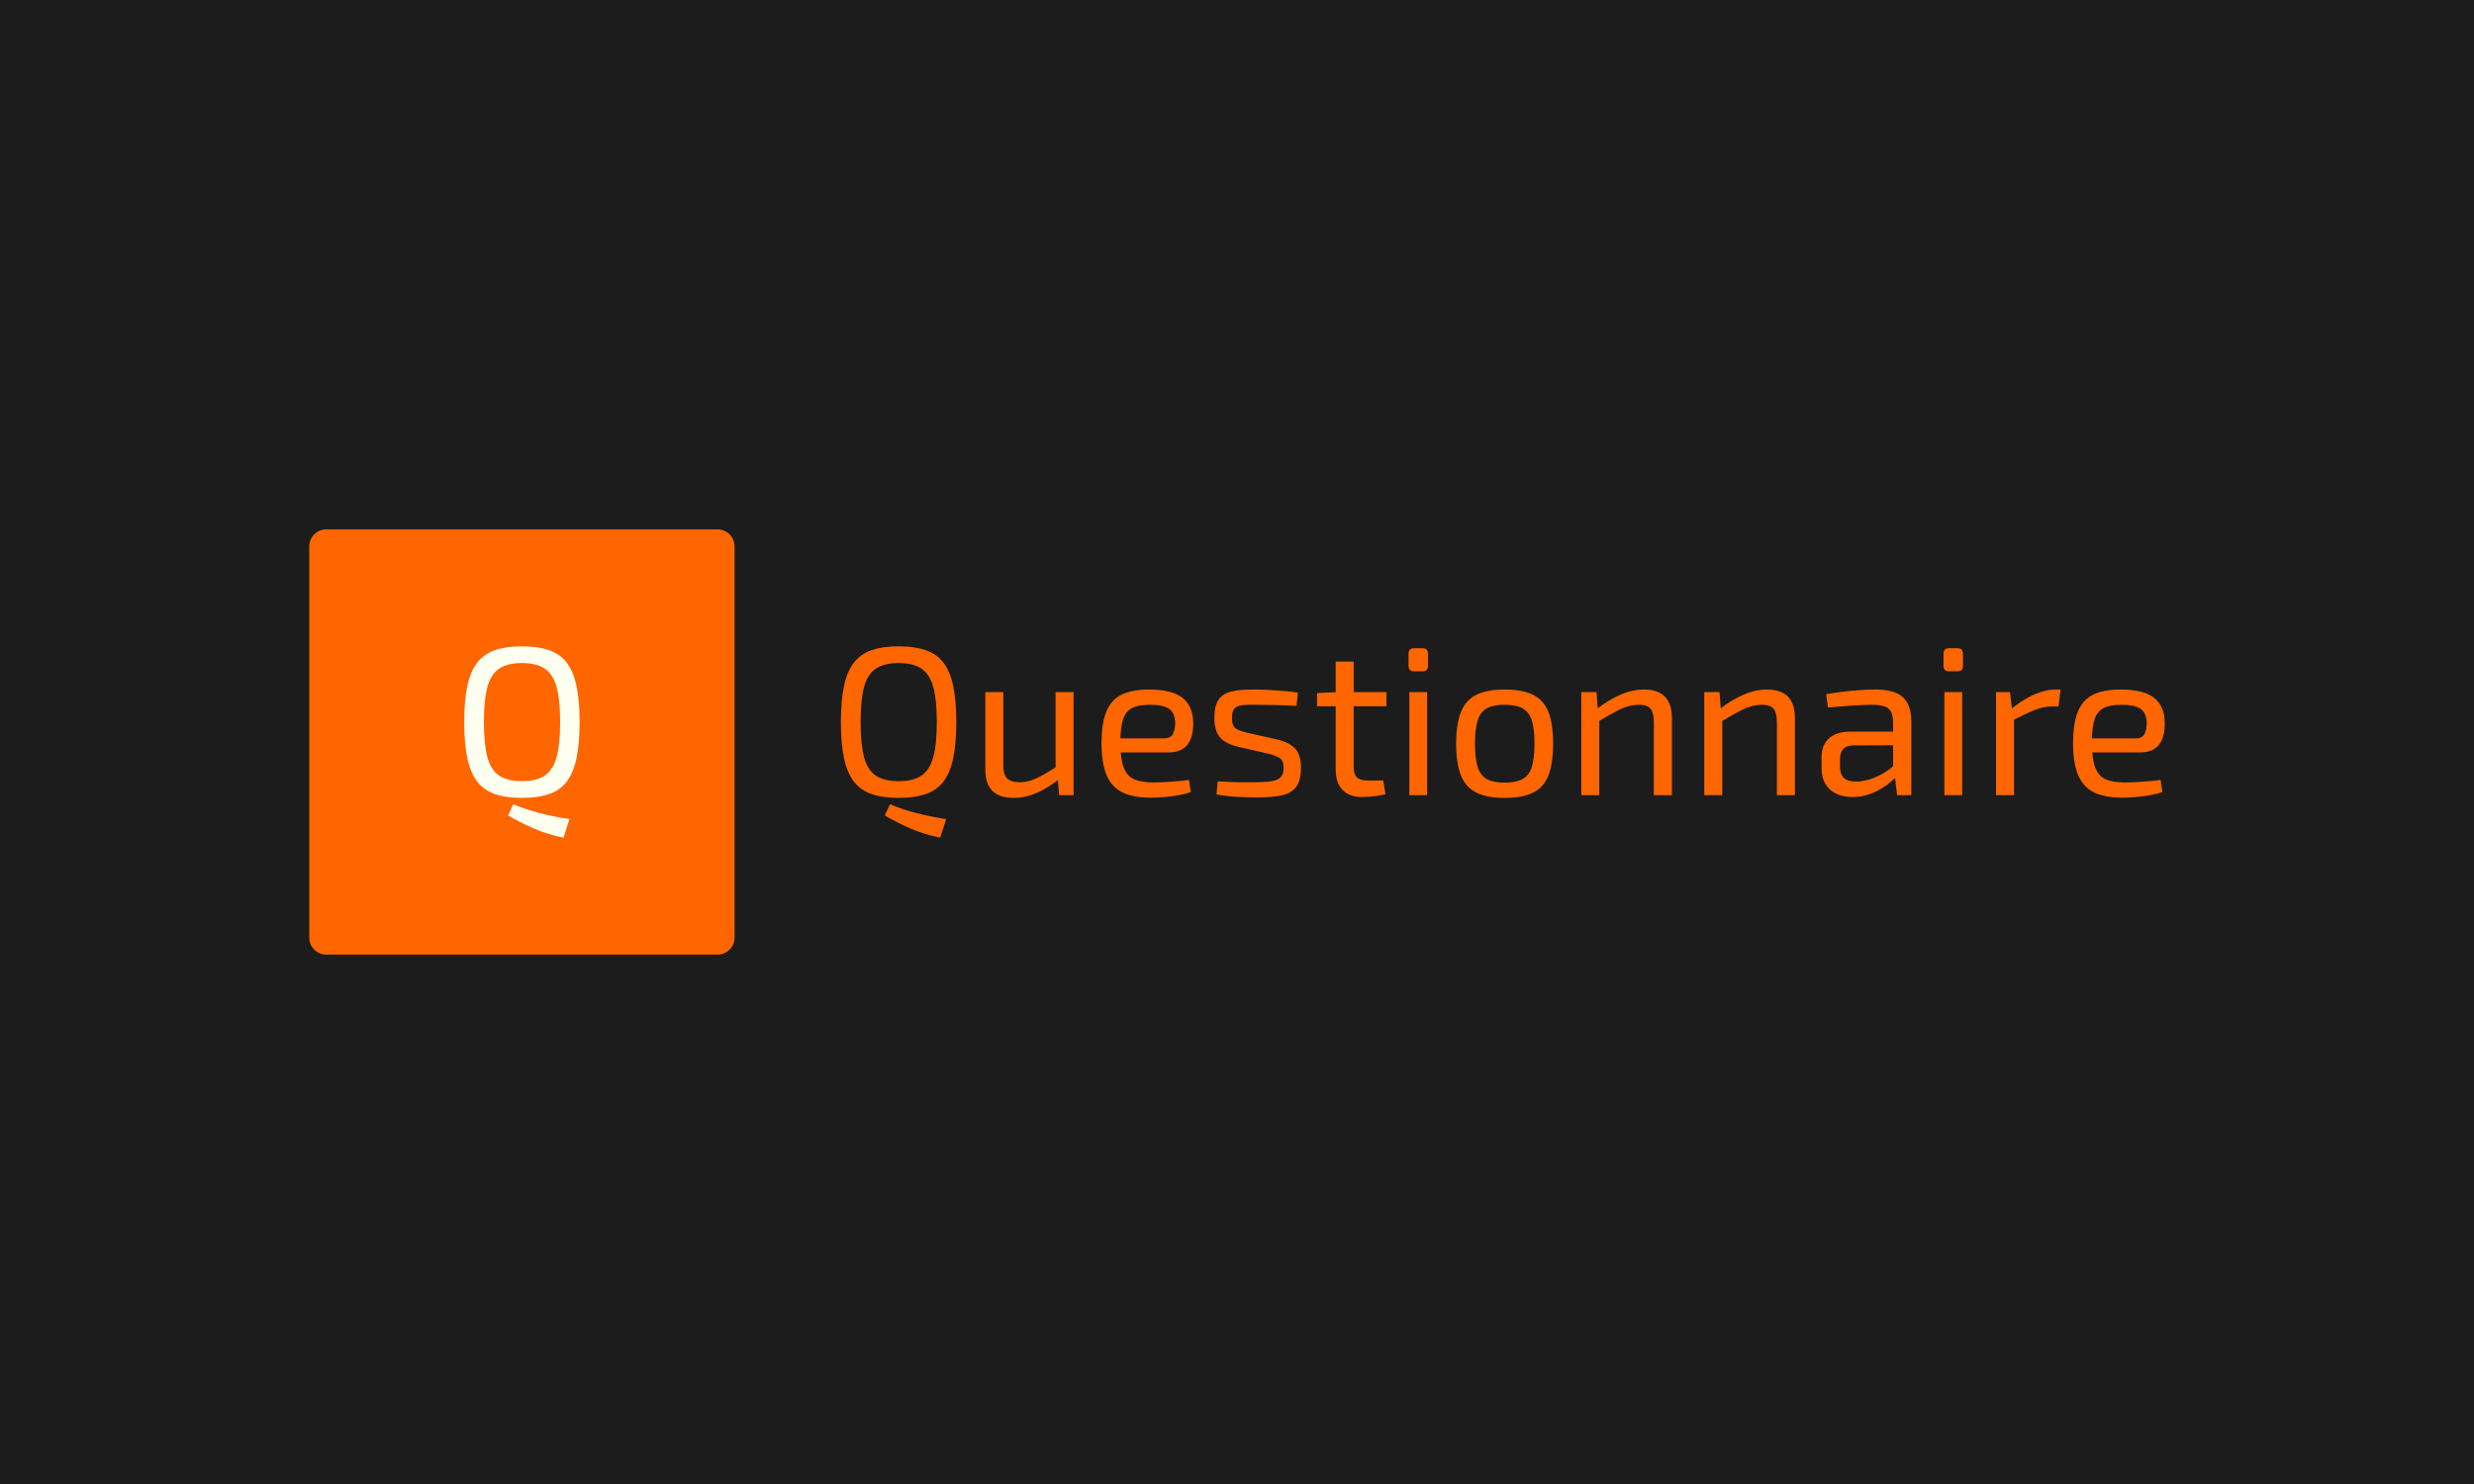
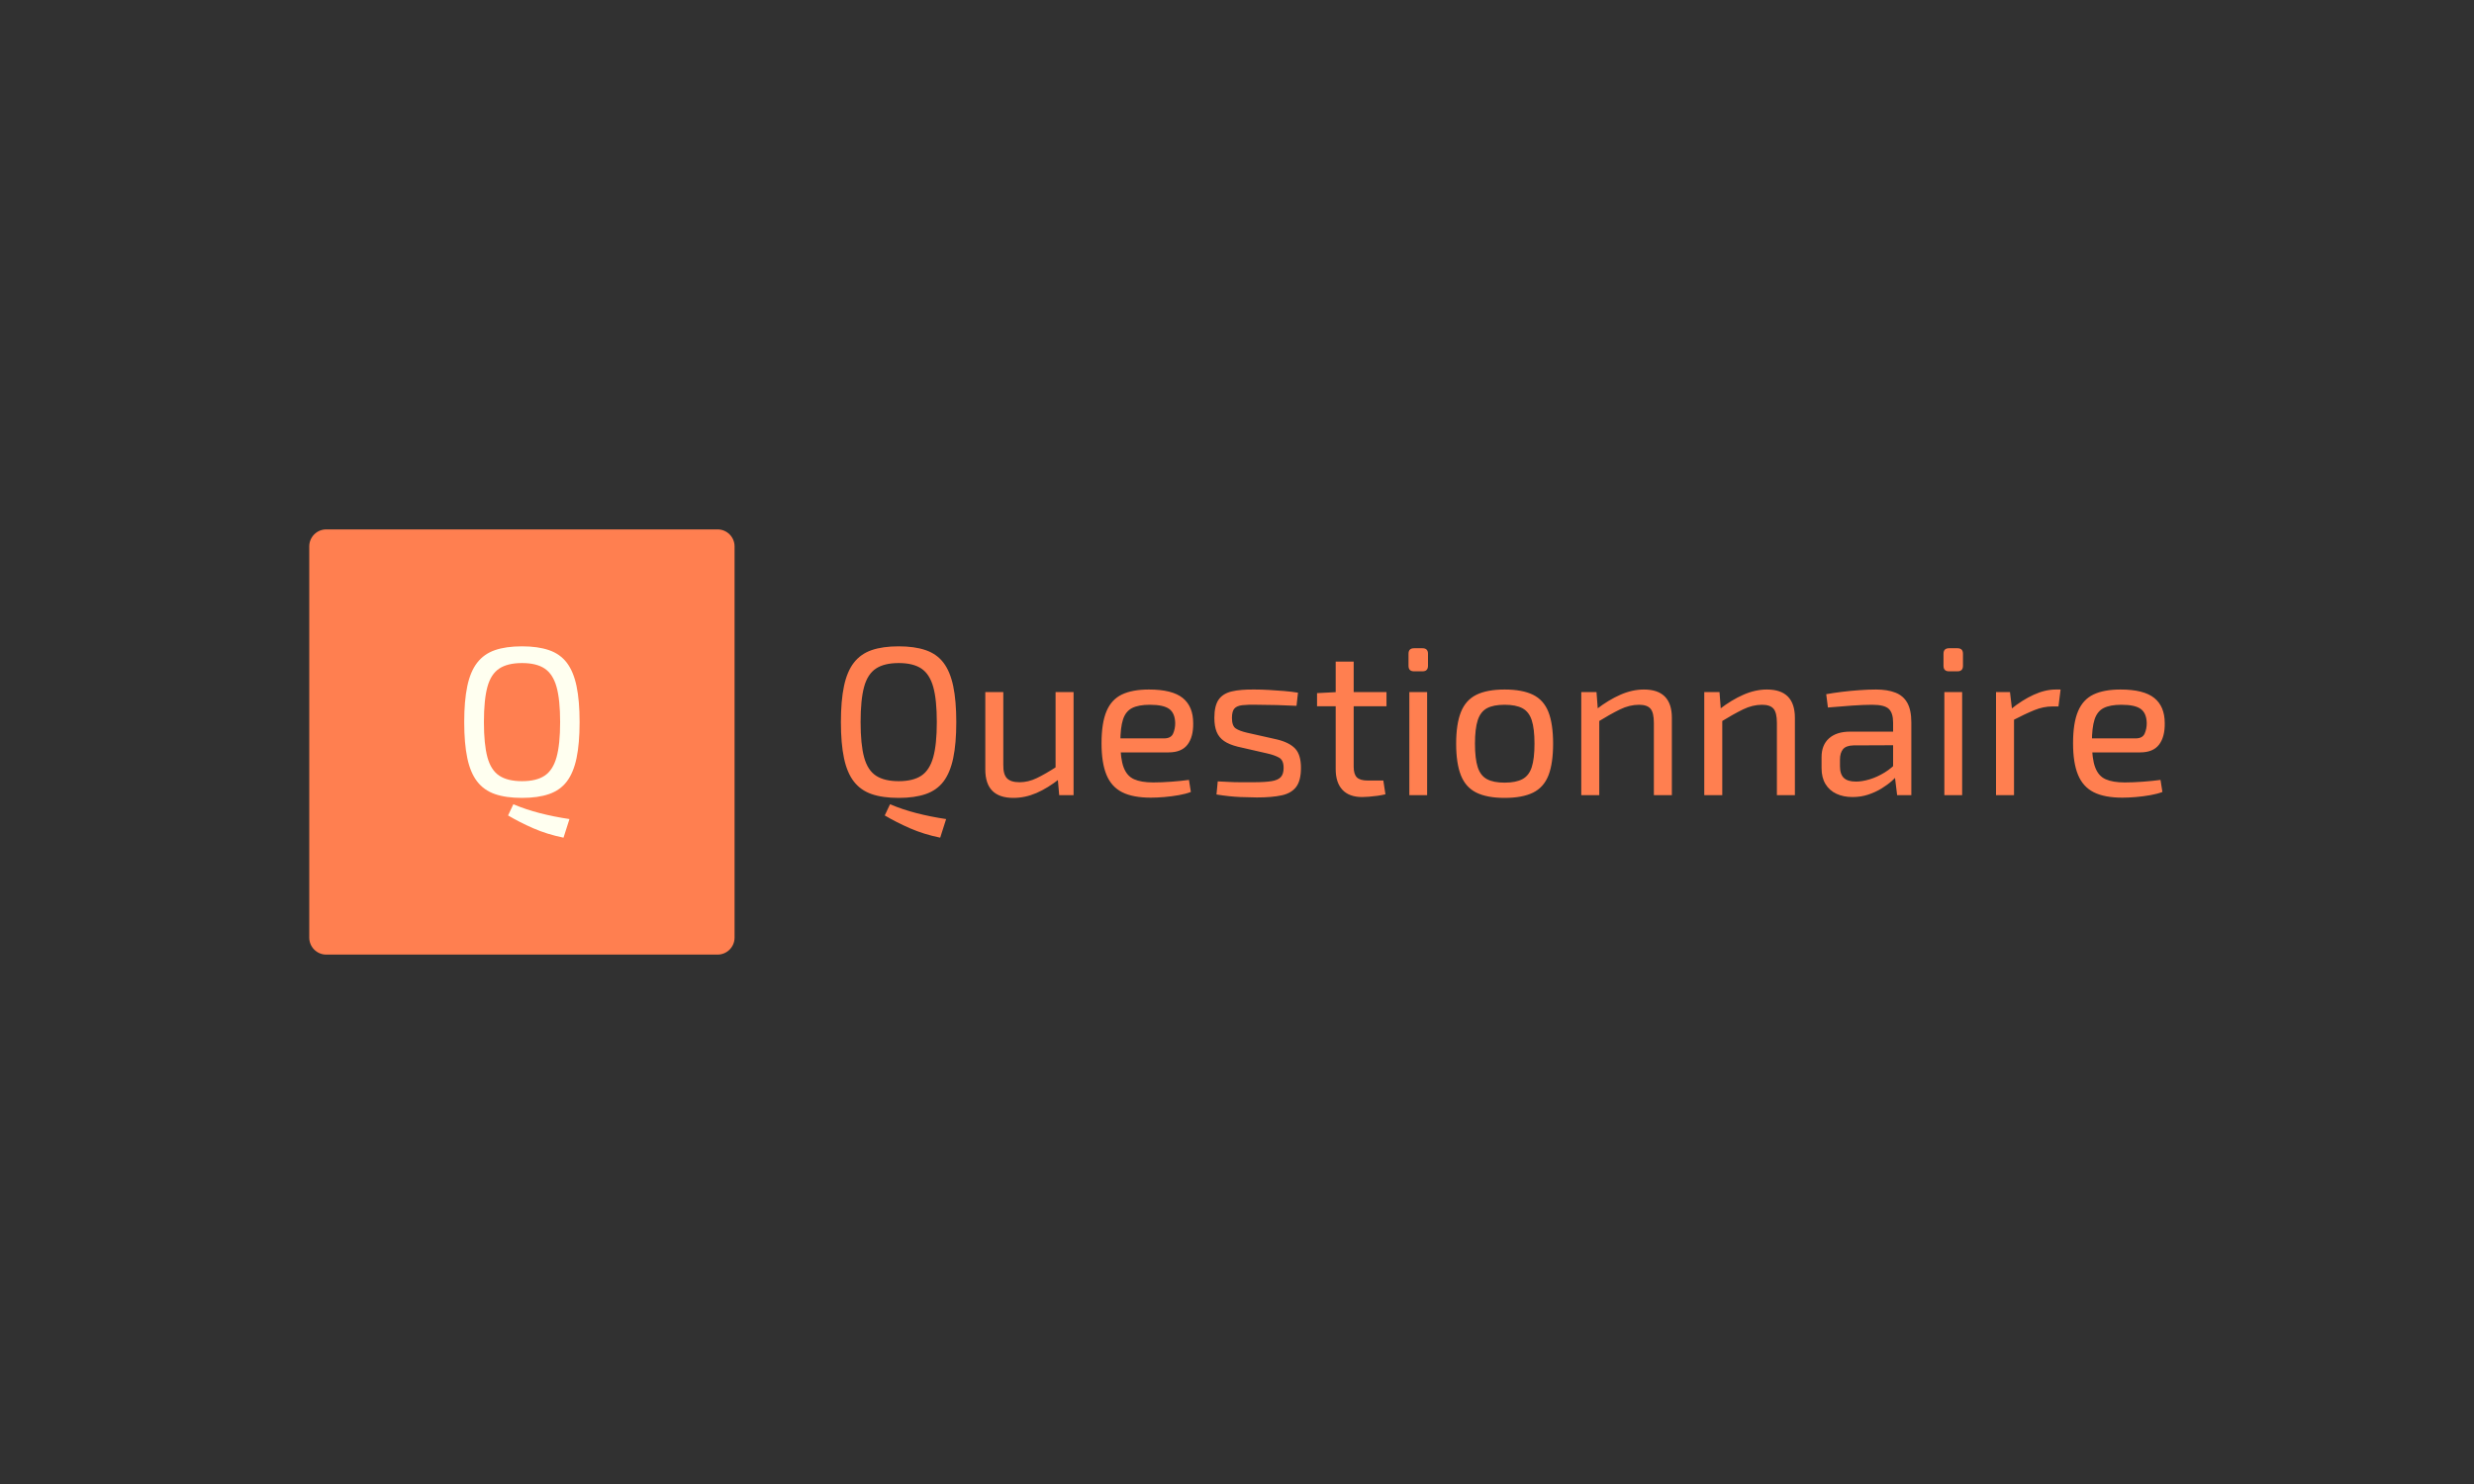
<svg xmlns="http://www.w3.org/2000/svg" version="1.1" width="100%" height="100%" viewBox="0 0 1000 600">
-   <rect width="1000" height="600" x="0" y="0" fill="#1c1c1c" />
+   <rect width="1000" height="600" x="0" y="0" fill="#313131" />
  <g>
-     <rect width="333.333" height="333.333" rx="13.333" ry="13.333" y="264.59" fill="#ff6600" transform="matrix(0.5157457,0,0,0.5157457,0,77.58136)" x="242.368" />
+     <rect width="333.333" height="333.333" rx="13.333" ry="13.333" y="264.59" fill="#ff7f50" transform="matrix(0.5157457,0,0,0.5157457,0,77.58136)" x="242.368" />
    <path d="M409.126 356.256L409.126 356.256Q421.571 356.256 430.282 359.252Q438.993 362.248 444.224 369.116Q449.455 376.006 451.852 387.459Q454.249 398.913 454.249 415.666L454.249 415.666Q454.249 432.42 451.852 443.874Q449.455 455.327 444.224 462.217Q438.993 469.085 430.282 472.081Q421.571 475.077 409.126 475.077L409.126 475.077Q396.521 475.077 387.879 472.081Q379.26 469.085 373.96 462.217Q368.636 455.327 366.24 443.874Q363.82 432.42 363.82 415.666L363.82 415.666Q363.82 398.913 366.24 387.459Q368.636 376.006 373.96 369.116Q379.26 362.248 387.879 359.252Q396.521 356.256 409.126 356.256ZM398.18 488.834L402.328 480.054Q412.122 484.202 423.069 487.014Q434.015 489.825 446.298 491.669L446.298 491.669L441.643 506.256Q428.715 503.606 417.93 498.882Q407.145 494.158 398.18 488.834L398.18 488.834ZM409.126 369.369L409.126 369.369Q397.834 369.369 391.29 373.678Q384.745 378.011 382.002 388.035Q379.26 398.083 379.26 415.666L379.26 415.666Q379.26 433.089 382.002 443.205Q384.745 453.322 391.29 457.654Q397.834 461.964 409.126 461.964L409.126 461.964Q420.419 461.964 426.871 457.654Q433.347 453.322 436.181 443.205Q438.993 433.089 438.993 415.666L438.993 415.666Q438.993 398.083 436.181 388.035Q433.347 378.011 426.871 373.678Q420.419 369.369 409.126 369.369Z " fill="#fffff0" transform="matrix(0.5157457,0,0,0.5157457,0,77.58136)" />
-     <path d="M704.341 356.256L704.341 356.256Q716.785 356.256 725.496 359.252Q734.207 362.248 739.438 369.116Q744.67 376.006 747.066 387.459Q749.463 398.913 749.463 415.666L749.463 415.666Q749.463 432.42 747.066 443.874Q744.67 455.327 739.438 462.217Q734.207 469.085 725.496 472.081Q716.785 475.077 704.341 475.077L704.341 475.077Q691.735 475.077 683.093 472.081Q674.474 469.085 669.174 462.217Q663.851 455.327 661.454 443.874Q659.034 432.42 659.034 415.666L659.034 415.666Q659.034 398.913 661.454 387.459Q663.851 376.006 669.174 369.116Q674.474 362.248 683.093 359.252Q691.735 356.256 704.341 356.256ZM693.394 488.834L697.543 480.054Q707.337 484.202 718.283 487.014Q729.229 489.825 741.512 491.669L741.512 491.669L736.857 506.256Q723.929 503.606 713.144 498.882Q702.359 494.158 693.394 488.834L693.394 488.834ZM704.341 369.369L704.341 369.369Q693.049 369.369 686.504 373.678Q679.959 378.011 677.217 388.035Q674.474 398.083 674.474 415.666L674.474 415.666Q674.474 433.089 677.217 443.205Q679.959 453.322 686.504 457.654Q693.049 461.964 704.341 461.964L704.341 461.964Q715.633 461.964 722.085 457.654Q728.561 453.322 731.396 443.205Q734.207 433.089 734.207 415.666L734.207 415.666Q734.207 398.083 731.396 388.035Q728.561 378.011 722.085 373.678Q715.633 369.369 704.341 369.369ZM772.208 392.114L786.312 392.114L786.312 448.851Q786.151 456.479 789.123 459.636Q792.119 462.794 799.079 462.794L799.079 462.794Q805.877 462.794 812.606 459.544Q819.335 456.318 828.784 450.188L828.784 450.188L830.604 459.959Q821.156 467.426 812.284 471.251Q803.388 475.077 794.262 475.077L794.262 475.077Q772.208 475.077 772.208 452.838L772.208 452.838L772.208 392.114ZM827.286 392.114L841.389 392.114L841.389 472.91L830.12 472.91L828.784 457.654L827.286 455.166L827.286 392.114ZM900.454 390.11L900.454 390.11Q918.706 390.11 926.933 396.747Q935.137 403.383 935.137 416.496L935.137 416.496Q935.298 427.281 930.666 433.342Q926.011 439.403 915.894 439.403L915.894 439.403L868.767 439.403L868.767 428.433L912.253 428.433Q917.715 428.433 919.374 424.7Q921.033 420.967 921.033 416.496L921.033 416.496Q920.872 408.707 916.401 405.388Q911.907 402.07 901.122 402.07L901.122 402.07Q892.342 402.07 887.272 404.628Q882.202 407.209 880.128 413.592Q878.054 419.976 878.054 431.429L878.054 431.429Q878.054 444.381 880.635 451.179Q883.216 457.977 888.839 460.466Q894.485 462.955 903.772 462.955L903.772 462.955Q910.248 462.955 917.968 462.379Q925.688 461.803 931.818 460.973L931.818 460.973L933.316 470.421Q929.491 471.919 923.937 472.91Q918.383 473.901 912.483 474.408Q906.607 474.892 901.952 474.892L901.952 474.892Q888.01 474.892 879.552 470.675Q871.095 466.435 867.2 457.055Q863.305 447.699 863.305 432.259L863.305 432.259Q863.305 416.335 867.2 407.117Q871.095 397.922 879.299 394.004Q887.526 390.11 900.454 390.11ZM983.255 390.11L983.255 390.11Q988.578 390.11 994.547 390.455Q1000.515 390.778 1006.415 391.285Q1012.291 391.769 1017.269 392.598L1017.269 392.598L1016.117 402.9Q1008.489 402.554 1000.769 402.3Q993.049 402.07 985.421 402.07L985.421 402.07Q977.954 401.886 973.645 402.393Q969.312 402.9 967.423 405.043Q965.51 407.209 965.51 412.348L965.51 412.348Q965.51 418.662 968.483 420.644Q971.479 422.626 977.286 423.963L977.286 423.963L1000.838 429.263Q1010.471 431.591 1015.034 436.407Q1019.597 441.223 1019.597 451.501L1019.597 451.501Q1019.597 461.457 1015.863 466.435Q1012.13 471.412 1004.502 473.072Q996.874 474.731 985.075 474.731L985.075 474.731Q980.766 474.731 972.216 474.408Q963.689 474.063 953.388 472.403L953.388 472.403L954.379 462.125Q958.366 462.287 962.86 462.54Q967.331 462.794 972.216 462.794Q977.125 462.794 982.264 462.794L982.264 462.794Q991.39 462.794 996.529 461.964Q1001.668 461.134 1003.834 458.715Q1006 456.318 1006 451.501L1006 451.501Q1006 445.533 1002.497 443.551Q999.017 441.546 993.21 440.232L993.21 440.232L969.981 434.909Q963.344 433.25 959.357 430.507Q955.393 427.788 953.55 423.387Q951.729 418.985 951.729 412.348L951.729 412.348Q951.729 402.9 955.048 398.083Q958.366 393.267 965.349 391.607Q972.308 389.948 983.255 390.11ZM1046.813 368.217L1060.916 368.217L1060.916 450.672Q1060.916 456.479 1063.405 458.968Q1065.894 461.457 1071.863 461.457L1071.863 461.457L1084.146 461.457L1085.805 472.242Q1083.155 472.91 1079.652 473.417Q1076.172 473.901 1072.854 474.155Q1069.535 474.408 1067.553 474.408L1067.553 474.408Q1057.437 474.408 1052.113 468.762Q1046.813 463.116 1046.813 452.492L1046.813 452.492L1046.813 368.217ZM1048.126 392.114L1086.635 392.114L1086.635 403.222L1032.202 403.222L1032.202 392.944L1048.126 392.114ZM1104.541 392.114L1118.483 392.114L1118.483 472.91L1104.541 472.91L1104.541 392.114ZM1108.205 357.754L1114.842 357.754Q1119.151 357.754 1119.151 362.064L1119.151 362.064L1119.151 371.535Q1119.151 375.845 1114.842 375.845L1114.842 375.845L1108.205 375.845Q1103.895 375.845 1103.895 371.535L1103.895 371.535L1103.895 362.064Q1103.895 357.754 1108.205 357.754L1108.205 357.754ZM1179.206 390.11L1179.206 390.11Q1193.149 390.11 1201.537 394.258Q1209.902 398.406 1213.567 407.785Q1217.208 417.164 1217.208 432.582L1217.208 432.582Q1217.208 448.022 1213.567 457.401Q1209.902 466.78 1201.537 470.928Q1193.149 475.077 1179.206 475.077L1179.206 475.077Q1165.449 475.077 1157.06 470.928Q1148.695 466.78 1144.961 457.401Q1141.228 448.022 1141.228 432.582L1141.228 432.582Q1141.228 417.164 1144.961 407.785Q1148.695 398.406 1157.06 394.258Q1165.449 390.11 1179.206 390.11ZM1179.206 402.07L1179.206 402.07Q1170.426 402.07 1165.356 404.789Q1160.309 407.532 1158.143 414.169Q1155.977 420.806 1155.977 432.582L1155.977 432.582Q1155.977 444.381 1158.143 451.018Q1160.309 457.654 1165.356 460.374Q1170.426 463.116 1179.206 463.116L1179.206 463.116Q1188.01 463.116 1193.149 460.374Q1198.288 457.654 1200.454 451.018Q1202.62 444.381 1202.62 432.582L1202.62 432.582Q1202.62 420.806 1200.454 414.169Q1198.288 407.532 1193.149 404.789Q1188.01 402.07 1179.206 402.07ZM1288.394 390.11L1288.394 390.11Q1310.286 390.11 1310.286 412.348L1310.286 412.348L1310.286 472.91L1296.183 472.91L1296.183 416.335Q1296.183 408.2 1293.533 405.135Q1290.883 402.07 1284.568 402.07L1284.568 402.07Q1277.102 402.07 1269.635 405.711Q1262.168 409.352 1251.89 415.666L1251.89 415.666L1251.222 405.55Q1260.694 398.244 1269.981 394.189Q1279.268 390.11 1288.394 390.11ZM1239.285 392.114L1251.222 392.114L1252.397 407.532L1253.388 410.02L1253.388 472.91L1239.285 472.91L1239.285 392.114ZM1384.791 390.11L1384.791 390.11Q1406.707 390.11 1406.707 412.348L1406.707 412.348L1406.707 472.91L1392.603 472.91L1392.603 416.335Q1392.603 408.2 1389.93 405.135Q1387.28 402.07 1380.989 402.07L1380.989 402.07Q1373.522 402.07 1366.055 405.711Q1358.589 409.352 1348.288 415.666L1348.288 415.666L1347.619 405.55Q1357.091 398.244 1366.378 394.189Q1375.665 390.11 1384.791 390.11ZM1335.682 392.114L1347.619 392.114L1348.795 407.532L1349.786 410.02L1349.786 472.91L1335.682 472.91L1335.682 392.114ZM1470.242 390.11L1470.242 390.11Q1479.206 390.11 1485.429 392.529Q1491.651 394.926 1494.808 400.572Q1497.965 406.218 1497.965 415.989L1497.965 415.989L1497.965 472.91L1486.834 472.91L1484.691 455.327L1483.677 453.506L1483.677 415.989Q1483.677 408.523 1480.29 405.296Q1476.879 402.07 1467.269 402.07L1467.269 402.07Q1460.955 402.07 1451.414 402.715Q1441.873 403.383 1432.586 404.213L1432.586 404.213L1431.25 393.774Q1436.896 392.76 1443.625 391.93Q1450.331 391.1 1457.314 390.617Q1464.273 390.11 1470.242 390.11ZM1450.008 423.133L1491.328 423.133L1491.144 433.757L1452.497 433.918Q1446.69 434.079 1444.362 436.983Q1442.035 439.887 1442.035 445.026L1442.035 445.026L1442.035 450.188Q1442.035 456.479 1445.031 459.383Q1448.003 462.287 1454.64 462.287L1454.64 462.287Q1459.296 462.287 1465.195 460.558Q1471.072 458.807 1477.04 455.166Q1483.032 451.501 1488.01 445.855L1488.01 445.855L1488.01 456.318Q1486.166 458.645 1482.778 461.71Q1479.368 464.775 1474.643 467.679Q1469.919 470.583 1464.181 472.495Q1458.466 474.408 1451.829 474.408L1451.829 474.408Q1444.685 474.408 1439.223 471.827Q1433.739 469.269 1430.674 464.199Q1427.609 459.129 1427.609 451.847L1427.609 451.847L1427.609 443.044Q1427.609 433.595 1433.485 428.364Q1439.385 423.133 1450.008 423.133L1450.008 423.133ZM1523.845 392.114L1537.787 392.114L1537.787 472.91L1523.845 472.91L1523.845 392.114ZM1527.486 357.754L1534.123 357.754Q1538.432 357.754 1538.432 362.064L1538.432 362.064L1538.432 371.535Q1538.432 375.845 1534.123 375.845L1534.123 375.845L1527.486 375.845Q1523.176 375.845 1523.176 371.535L1523.176 371.535L1523.176 362.064Q1523.176 357.754 1527.486 357.754L1527.486 357.754ZM1564.335 392.114L1575.281 392.114L1577.102 407.532L1578.438 410.02L1578.438 472.91L1564.335 472.91L1564.335 392.114ZM1611.277 390.11L1614.942 390.11L1613.282 403.383L1608.627 403.383Q1601.483 403.383 1594.362 406.287Q1587.218 409.191 1576.94 414.514L1576.94 414.514L1575.765 405.711Q1584.73 398.406 1593.786 394.258Q1602.82 390.11 1611.277 390.11L1611.277 390.11ZM1661.884 390.11L1661.884 390.11Q1680.136 390.11 1688.363 396.747Q1696.567 403.383 1696.567 416.496L1696.567 416.496Q1696.728 427.281 1692.096 433.342Q1687.441 439.403 1677.324 439.403L1677.324 439.403L1630.197 439.403L1630.197 428.433L1673.66 428.433Q1679.145 428.433 1680.804 424.7Q1682.463 420.967 1682.463 416.496L1682.463 416.496Q1682.302 408.707 1677.808 405.388Q1673.338 402.07 1662.553 402.07L1662.553 402.07Q1653.749 402.07 1648.702 404.628Q1643.633 407.209 1641.559 413.592Q1639.484 419.976 1639.484 431.429L1639.484 431.429Q1639.484 444.381 1642.066 451.179Q1644.624 457.977 1650.27 460.466Q1655.916 462.955 1665.203 462.955L1665.203 462.955Q1671.678 462.955 1679.398 462.379Q1687.119 461.803 1693.249 460.973L1693.249 460.973L1694.746 470.421Q1690.921 471.919 1685.367 472.91Q1679.813 473.901 1673.914 474.408Q1668.037 474.892 1663.382 474.892L1663.382 474.892Q1649.44 474.892 1640.982 470.675Q1632.525 466.435 1628.63 457.055Q1624.713 447.699 1624.713 432.259L1624.713 432.259Q1624.713 416.335 1628.63 407.117Q1632.525 397.922 1640.729 394.004Q1648.956 390.11 1661.884 390.11Z " fill="#ff6600" transform="matrix(0.5157457,0,0,0.5157457,0,77.58136)" />
+     <path d="M704.341 356.256L704.341 356.256Q716.785 356.256 725.496 359.252Q734.207 362.248 739.438 369.116Q744.67 376.006 747.066 387.459Q749.463 398.913 749.463 415.666L749.463 415.666Q749.463 432.42 747.066 443.874Q744.67 455.327 739.438 462.217Q734.207 469.085 725.496 472.081Q716.785 475.077 704.341 475.077L704.341 475.077Q691.735 475.077 683.093 472.081Q674.474 469.085 669.174 462.217Q663.851 455.327 661.454 443.874Q659.034 432.42 659.034 415.666L659.034 415.666Q659.034 398.913 661.454 387.459Q663.851 376.006 669.174 369.116Q674.474 362.248 683.093 359.252Q691.735 356.256 704.341 356.256ZM693.394 488.834L697.543 480.054Q707.337 484.202 718.283 487.014Q729.229 489.825 741.512 491.669L741.512 491.669L736.857 506.256Q723.929 503.606 713.144 498.882Q702.359 494.158 693.394 488.834L693.394 488.834ZM704.341 369.369L704.341 369.369Q693.049 369.369 686.504 373.678Q679.959 378.011 677.217 388.035Q674.474 398.083 674.474 415.666L674.474 415.666Q674.474 433.089 677.217 443.205Q679.959 453.322 686.504 457.654Q693.049 461.964 704.341 461.964L704.341 461.964Q715.633 461.964 722.085 457.654Q728.561 453.322 731.396 443.205Q734.207 433.089 734.207 415.666L734.207 415.666Q734.207 398.083 731.396 388.035Q728.561 378.011 722.085 373.678Q715.633 369.369 704.341 369.369ZM772.208 392.114L786.312 392.114L786.312 448.851Q786.151 456.479 789.123 459.636Q792.119 462.794 799.079 462.794L799.079 462.794Q805.877 462.794 812.606 459.544Q819.335 456.318 828.784 450.188L828.784 450.188L830.604 459.959Q821.156 467.426 812.284 471.251Q803.388 475.077 794.262 475.077L794.262 475.077Q772.208 475.077 772.208 452.838L772.208 452.838L772.208 392.114ZM827.286 392.114L841.389 392.114L841.389 472.91L830.12 472.91L828.784 457.654L827.286 455.166L827.286 392.114ZM900.454 390.11L900.454 390.11Q918.706 390.11 926.933 396.747Q935.137 403.383 935.137 416.496L935.137 416.496Q935.298 427.281 930.666 433.342Q926.011 439.403 915.894 439.403L915.894 439.403L868.767 439.403L868.767 428.433L912.253 428.433Q917.715 428.433 919.374 424.7Q921.033 420.967 921.033 416.496L921.033 416.496Q920.872 408.707 916.401 405.388Q911.907 402.07 901.122 402.07L901.122 402.07Q892.342 402.07 887.272 404.628Q882.202 407.209 880.128 413.592Q878.054 419.976 878.054 431.429L878.054 431.429Q878.054 444.381 880.635 451.179Q883.216 457.977 888.839 460.466Q894.485 462.955 903.772 462.955L903.772 462.955Q910.248 462.955 917.968 462.379Q925.688 461.803 931.818 460.973L931.818 460.973L933.316 470.421Q929.491 471.919 923.937 472.91Q918.383 473.901 912.483 474.408Q906.607 474.892 901.952 474.892L901.952 474.892Q888.01 474.892 879.552 470.675Q871.095 466.435 867.2 457.055Q863.305 447.699 863.305 432.259L863.305 432.259Q863.305 416.335 867.2 407.117Q871.095 397.922 879.299 394.004Q887.526 390.11 900.454 390.11ZM983.255 390.11L983.255 390.11Q988.578 390.11 994.547 390.455Q1000.515 390.778 1006.415 391.285Q1012.291 391.769 1017.269 392.598L1017.269 392.598L1016.117 402.9Q1008.489 402.554 1000.769 402.3Q993.049 402.07 985.421 402.07L985.421 402.07Q977.954 401.886 973.645 402.393Q969.312 402.9 967.423 405.043Q965.51 407.209 965.51 412.348L965.51 412.348Q965.51 418.662 968.483 420.644Q971.479 422.626 977.286 423.963L977.286 423.963L1000.838 429.263Q1010.471 431.591 1015.034 436.407Q1019.597 441.223 1019.597 451.501L1019.597 451.501Q1019.597 461.457 1015.863 466.435Q1012.13 471.412 1004.502 473.072Q996.874 474.731 985.075 474.731L985.075 474.731Q980.766 474.731 972.216 474.408Q963.689 474.063 953.388 472.403L953.388 472.403L954.379 462.125Q958.366 462.287 962.86 462.54Q967.331 462.794 972.216 462.794Q977.125 462.794 982.264 462.794L982.264 462.794Q991.39 462.794 996.529 461.964Q1001.668 461.134 1003.834 458.715Q1006 456.318 1006 451.501L1006 451.501Q1006 445.533 1002.497 443.551Q999.017 441.546 993.21 440.232L993.21 440.232L969.981 434.909Q963.344 433.25 959.357 430.507Q955.393 427.788 953.55 423.387Q951.729 418.985 951.729 412.348L951.729 412.348Q951.729 402.9 955.048 398.083Q958.366 393.267 965.349 391.607Q972.308 389.948 983.255 390.11ZM1046.813 368.217L1060.916 368.217L1060.916 450.672Q1060.916 456.479 1063.405 458.968Q1065.894 461.457 1071.863 461.457L1071.863 461.457L1084.146 461.457L1085.805 472.242Q1083.155 472.91 1079.652 473.417Q1076.172 473.901 1072.854 474.155Q1069.535 474.408 1067.553 474.408L1067.553 474.408Q1057.437 474.408 1052.113 468.762Q1046.813 463.116 1046.813 452.492L1046.813 452.492L1046.813 368.217ZM1048.126 392.114L1086.635 392.114L1086.635 403.222L1032.202 403.222L1032.202 392.944L1048.126 392.114ZM1104.541 392.114L1118.483 392.114L1118.483 472.91L1104.541 472.91L1104.541 392.114ZM1108.205 357.754L1114.842 357.754Q1119.151 357.754 1119.151 362.064L1119.151 362.064L1119.151 371.535Q1119.151 375.845 1114.842 375.845L1114.842 375.845L1108.205 375.845Q1103.895 375.845 1103.895 371.535L1103.895 371.535L1103.895 362.064Q1103.895 357.754 1108.205 357.754L1108.205 357.754ZM1179.206 390.11L1179.206 390.11Q1193.149 390.11 1201.537 394.258Q1209.902 398.406 1213.567 407.785Q1217.208 417.164 1217.208 432.582L1217.208 432.582Q1217.208 448.022 1213.567 457.401Q1209.902 466.78 1201.537 470.928Q1193.149 475.077 1179.206 475.077L1179.206 475.077Q1165.449 475.077 1157.06 470.928Q1148.695 466.78 1144.961 457.401Q1141.228 448.022 1141.228 432.582L1141.228 432.582Q1141.228 417.164 1144.961 407.785Q1148.695 398.406 1157.06 394.258Q1165.449 390.11 1179.206 390.11ZM1179.206 402.07L1179.206 402.07Q1170.426 402.07 1165.356 404.789Q1160.309 407.532 1158.143 414.169Q1155.977 420.806 1155.977 432.582L1155.977 432.582Q1155.977 444.381 1158.143 451.018Q1160.309 457.654 1165.356 460.374Q1170.426 463.116 1179.206 463.116L1179.206 463.116Q1188.01 463.116 1193.149 460.374Q1198.288 457.654 1200.454 451.018Q1202.62 444.381 1202.62 432.582L1202.62 432.582Q1202.62 420.806 1200.454 414.169Q1198.288 407.532 1193.149 404.789Q1188.01 402.07 1179.206 402.07ZM1288.394 390.11L1288.394 390.11Q1310.286 390.11 1310.286 412.348L1310.286 412.348L1310.286 472.91L1296.183 472.91L1296.183 416.335Q1296.183 408.2 1293.533 405.135Q1290.883 402.07 1284.568 402.07L1284.568 402.07Q1277.102 402.07 1269.635 405.711Q1262.168 409.352 1251.89 415.666L1251.89 415.666L1251.222 405.55Q1260.694 398.244 1269.981 394.189Q1279.268 390.11 1288.394 390.11ZM1239.285 392.114L1251.222 392.114L1252.397 407.532L1253.388 410.02L1253.388 472.91L1239.285 472.91L1239.285 392.114ZM1384.791 390.11L1384.791 390.11Q1406.707 390.11 1406.707 412.348L1406.707 412.348L1406.707 472.91L1392.603 472.91L1392.603 416.335Q1392.603 408.2 1389.93 405.135Q1387.28 402.07 1380.989 402.07L1380.989 402.07Q1373.522 402.07 1366.055 405.711Q1358.589 409.352 1348.288 415.666L1348.288 415.666L1347.619 405.55Q1357.091 398.244 1366.378 394.189Q1375.665 390.11 1384.791 390.11ZM1335.682 392.114L1347.619 392.114L1348.795 407.532L1349.786 410.02L1349.786 472.91L1335.682 472.91L1335.682 392.114ZM1470.242 390.11L1470.242 390.11Q1479.206 390.11 1485.429 392.529Q1491.651 394.926 1494.808 400.572Q1497.965 406.218 1497.965 415.989L1497.965 415.989L1497.965 472.91L1486.834 472.91L1484.691 455.327L1483.677 453.506L1483.677 415.989Q1483.677 408.523 1480.29 405.296Q1476.879 402.07 1467.269 402.07L1467.269 402.07Q1460.955 402.07 1451.414 402.715Q1441.873 403.383 1432.586 404.213L1432.586 404.213L1431.25 393.774Q1436.896 392.76 1443.625 391.93Q1450.331 391.1 1457.314 390.617Q1464.273 390.11 1470.242 390.11ZM1450.008 423.133L1491.328 423.133L1491.144 433.757L1452.497 433.918Q1446.69 434.079 1444.362 436.983Q1442.035 439.887 1442.035 445.026L1442.035 445.026L1442.035 450.188Q1442.035 456.479 1445.031 459.383Q1448.003 462.287 1454.64 462.287L1454.64 462.287Q1459.296 462.287 1465.195 460.558Q1471.072 458.807 1477.04 455.166Q1483.032 451.501 1488.01 445.855L1488.01 445.855L1488.01 456.318Q1486.166 458.645 1482.778 461.71Q1479.368 464.775 1474.643 467.679Q1469.919 470.583 1464.181 472.495Q1458.466 474.408 1451.829 474.408L1451.829 474.408Q1444.685 474.408 1439.223 471.827Q1433.739 469.269 1430.674 464.199Q1427.609 459.129 1427.609 451.847L1427.609 451.847L1427.609 443.044Q1427.609 433.595 1433.485 428.364Q1439.385 423.133 1450.008 423.133L1450.008 423.133ZM1523.845 392.114L1537.787 392.114L1537.787 472.91L1523.845 472.91L1523.845 392.114ZM1527.486 357.754L1534.123 357.754Q1538.432 357.754 1538.432 362.064L1538.432 362.064L1538.432 371.535Q1538.432 375.845 1534.123 375.845L1534.123 375.845L1527.486 375.845Q1523.176 375.845 1523.176 371.535L1523.176 371.535L1523.176 362.064Q1523.176 357.754 1527.486 357.754L1527.486 357.754ZM1564.335 392.114L1575.281 392.114L1577.102 407.532L1578.438 410.02L1578.438 472.91L1564.335 472.91L1564.335 392.114ZM1611.277 390.11L1614.942 390.11L1613.282 403.383L1608.627 403.383Q1601.483 403.383 1594.362 406.287Q1587.218 409.191 1576.94 414.514L1576.94 414.514L1575.765 405.711Q1584.73 398.406 1593.786 394.258Q1602.82 390.11 1611.277 390.11L1611.277 390.11ZM1661.884 390.11L1661.884 390.11Q1680.136 390.11 1688.363 396.747Q1696.567 403.383 1696.567 416.496L1696.567 416.496Q1696.728 427.281 1692.096 433.342Q1687.441 439.403 1677.324 439.403L1677.324 439.403L1630.197 439.403L1630.197 428.433L1673.66 428.433Q1679.145 428.433 1680.804 424.7Q1682.463 420.967 1682.463 416.496L1682.463 416.496Q1682.302 408.707 1677.808 405.388Q1673.338 402.07 1662.553 402.07L1662.553 402.07Q1653.749 402.07 1648.702 404.628Q1643.633 407.209 1641.559 413.592Q1639.484 419.976 1639.484 431.429L1639.484 431.429Q1639.484 444.381 1642.066 451.179Q1644.624 457.977 1650.27 460.466Q1655.916 462.955 1665.203 462.955L1665.203 462.955Q1671.678 462.955 1679.398 462.379Q1687.119 461.803 1693.249 460.973L1693.249 460.973L1694.746 470.421Q1690.921 471.919 1685.367 472.91Q1679.813 473.901 1673.914 474.408Q1668.037 474.892 1663.382 474.892L1663.382 474.892Q1649.44 474.892 1640.982 470.675Q1632.525 466.435 1628.63 457.055Q1624.713 447.699 1624.713 432.259L1624.713 432.259Q1624.713 416.335 1628.63 407.117Q1632.525 397.922 1640.729 394.004Q1648.956 390.11 1661.884 390.11Z " fill="#ff7f50" transform="matrix(0.5157457,0,0,0.5157457,0,77.58136)" />
  </g>
</svg>
